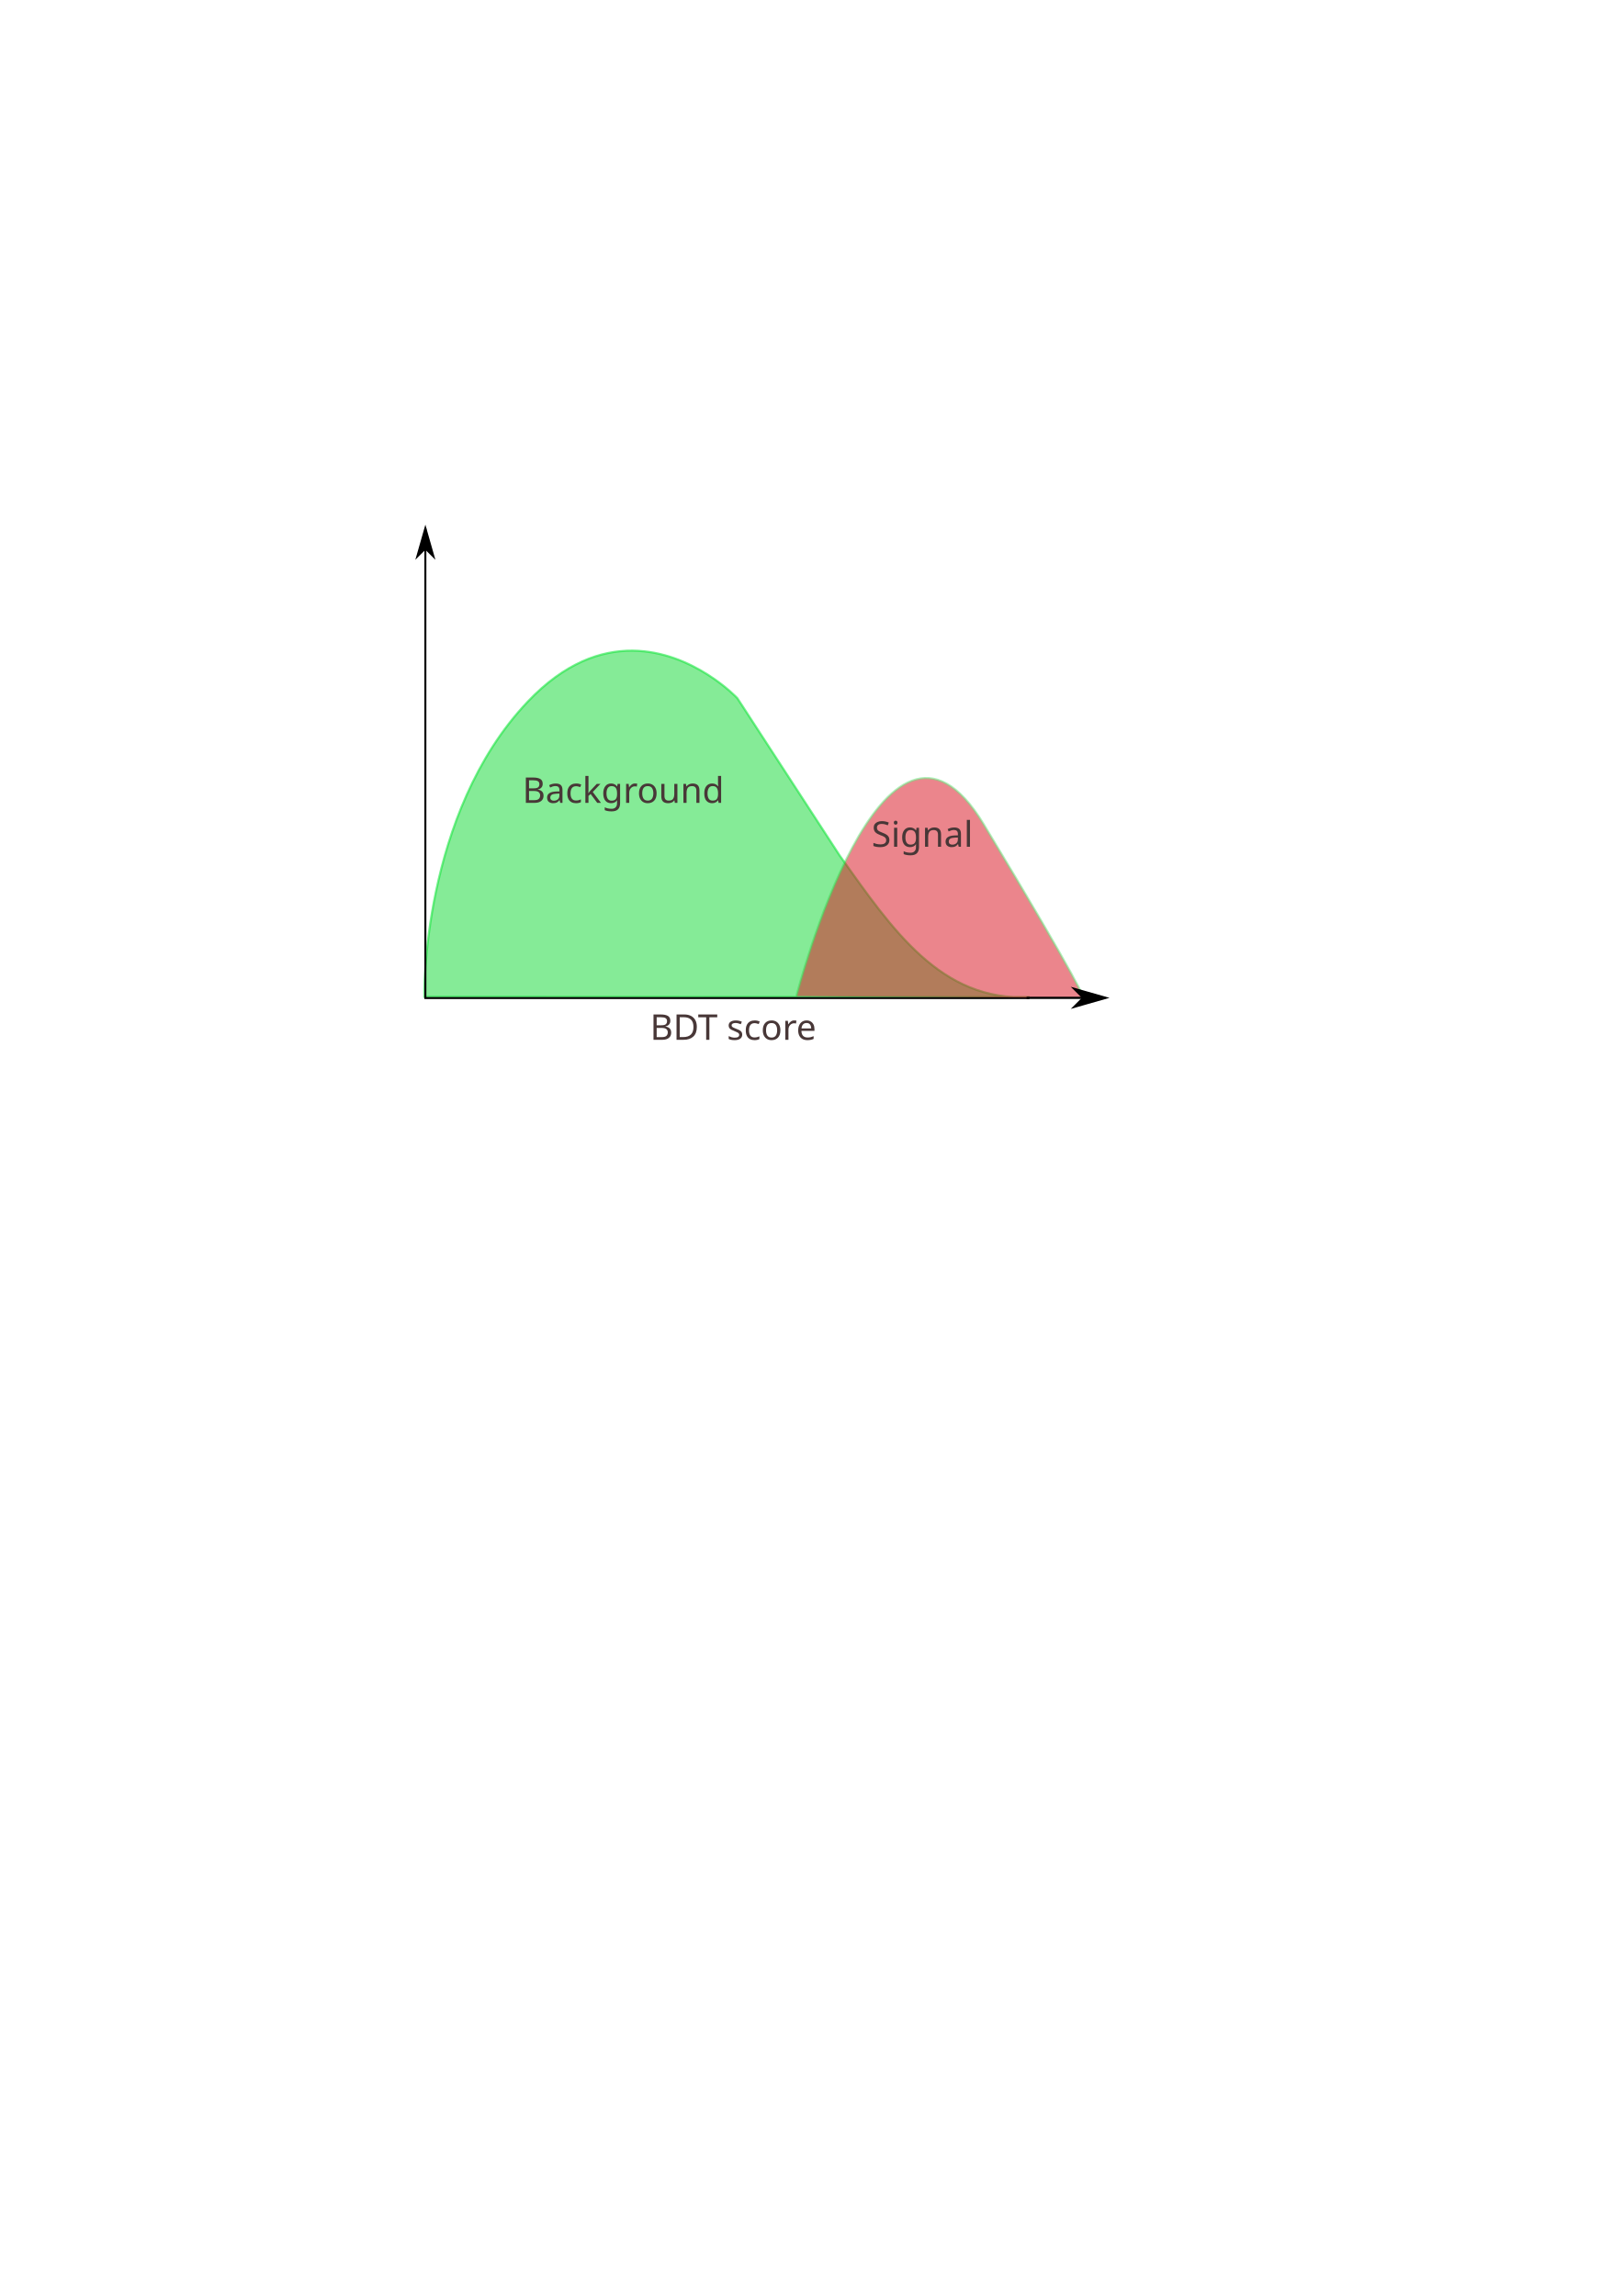
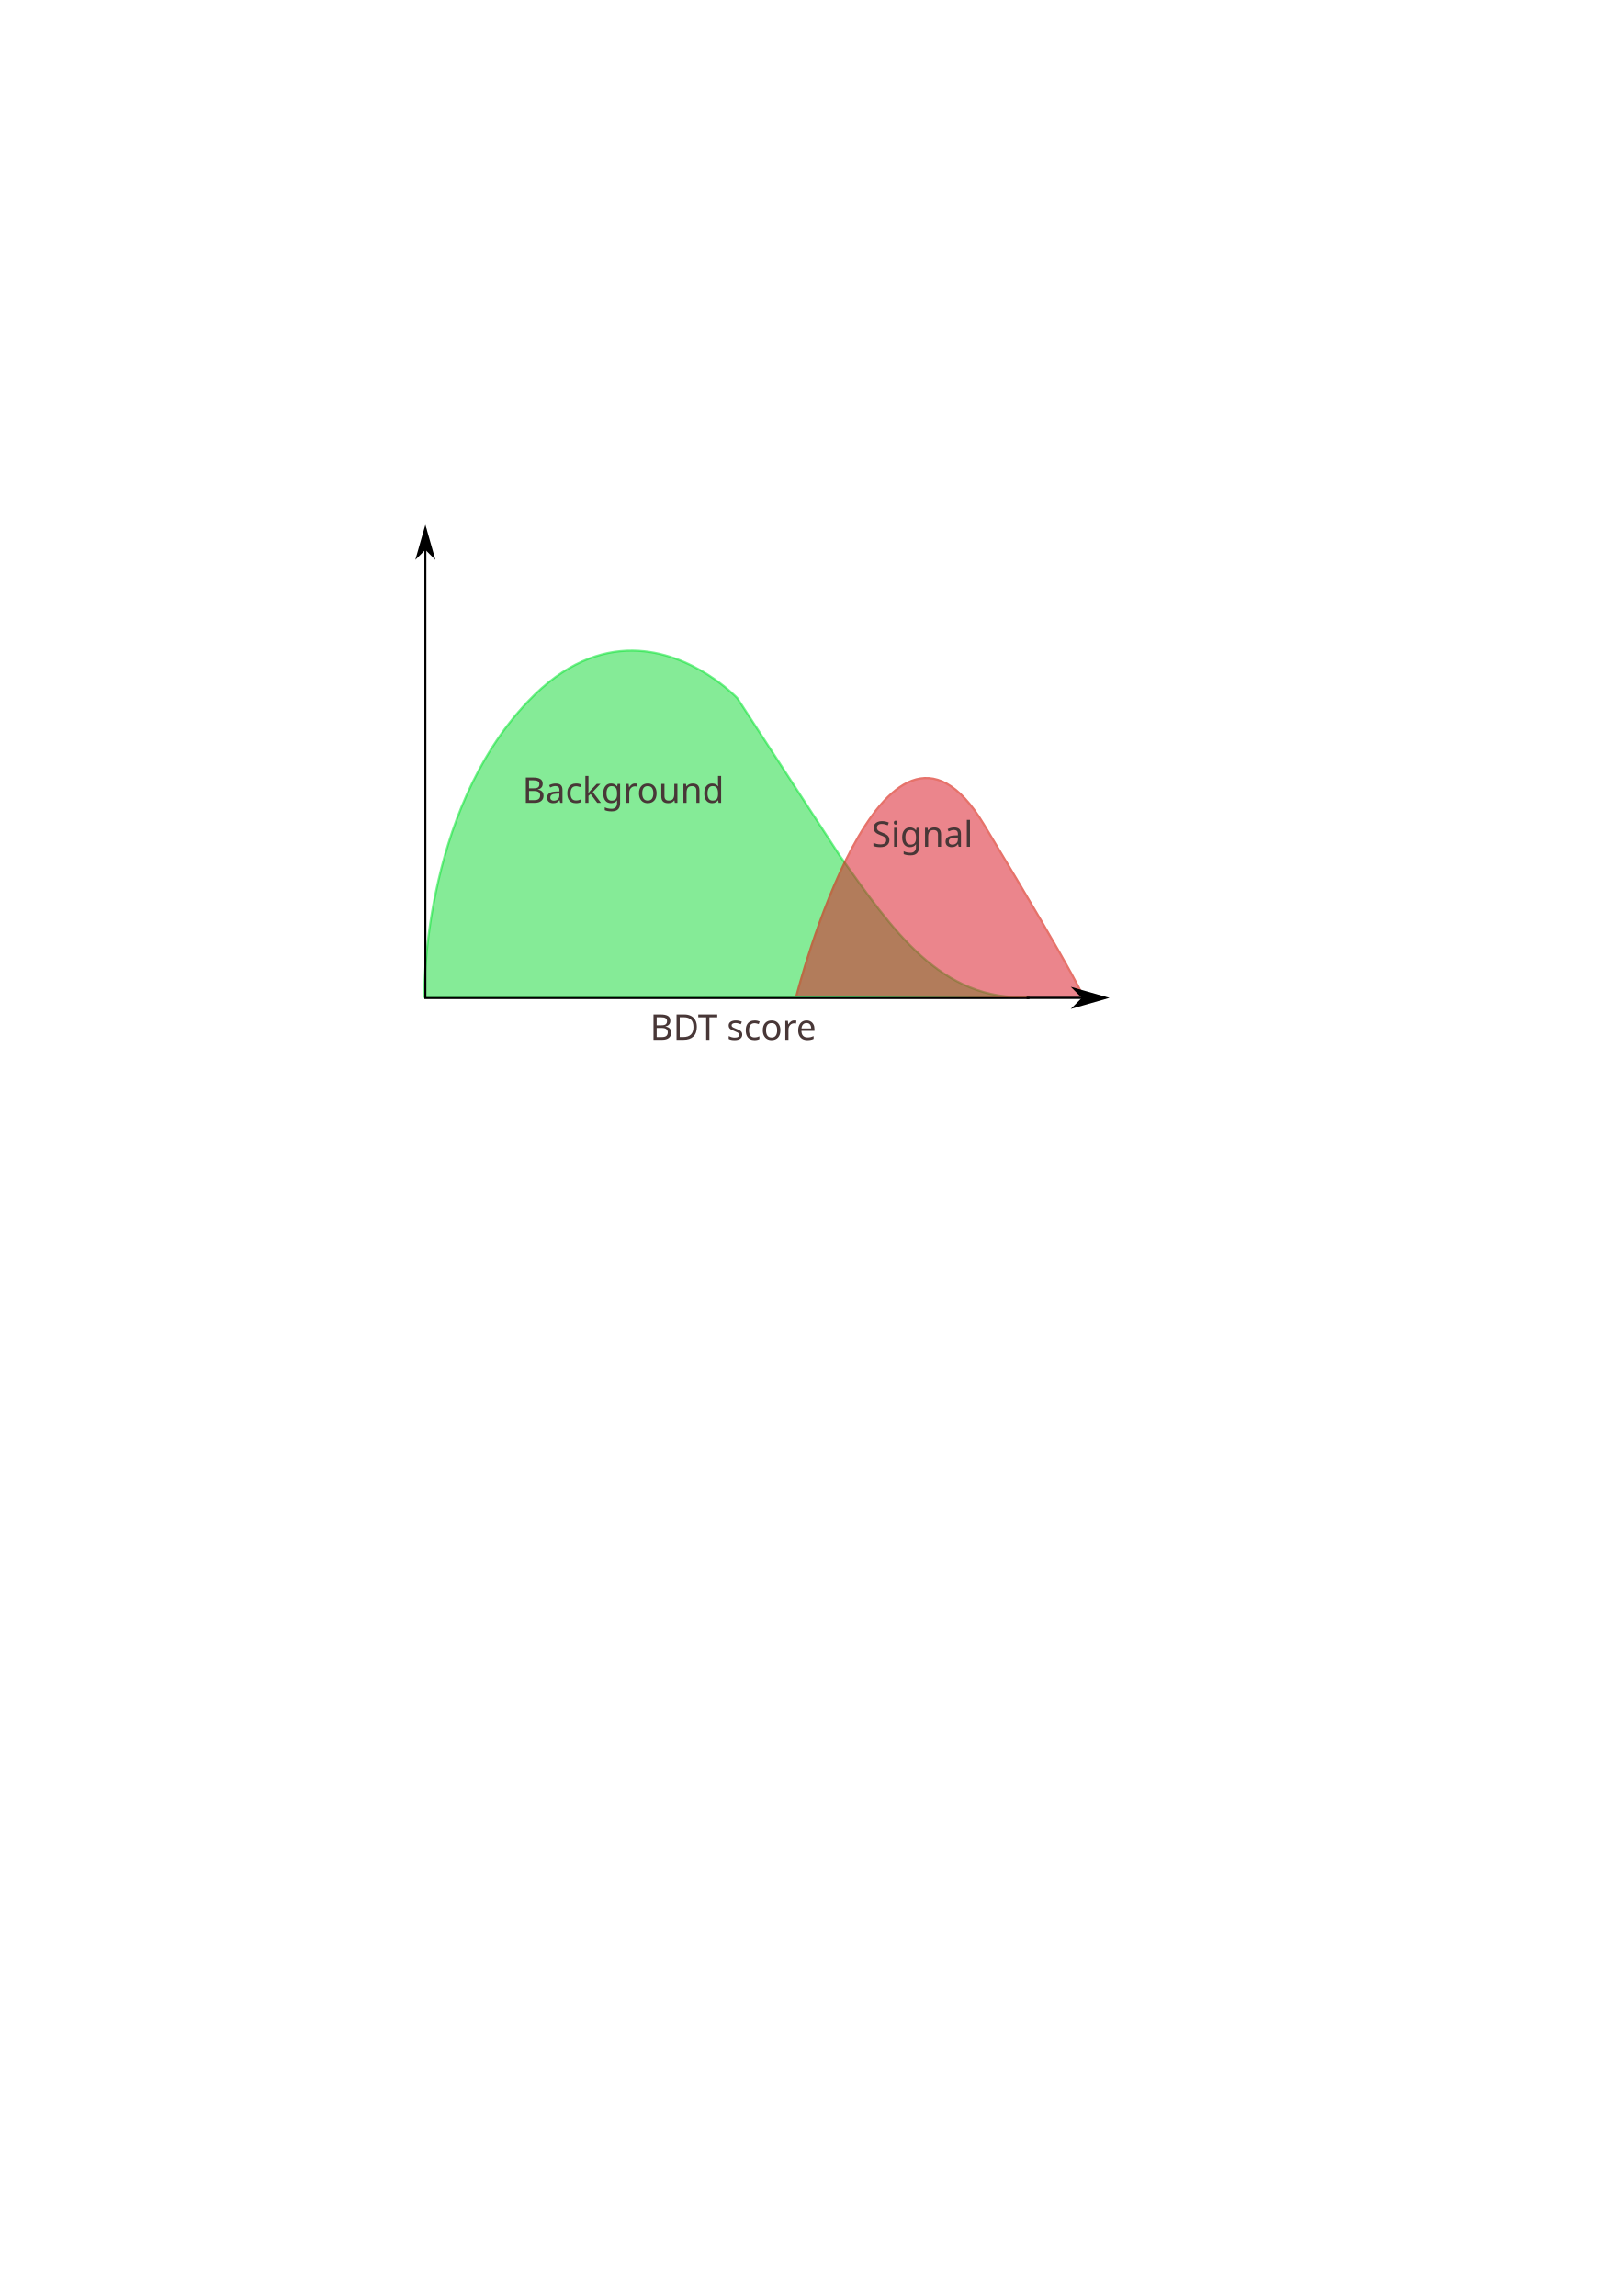
<svg xmlns="http://www.w3.org/2000/svg" xmlns:ns1="http://www.openswatchbook.org/uri/2009/osb" width="210mm" height="297mm" viewBox="0 0 744.094 1052.362" id="svg4333" version="1.1">
  <defs id="defs4335">
    <marker orient="auto" refY="0.0" refX="0.0" id="Arrow1Lstart" style="overflow:visible">
      <path id="path4968" d="M 0.0,0.0 L 5.0,-5.0 L -12.5,0.0 L 5.0,5.0 L 0.0,0.0 z " style="fill-rule:evenodd;stroke:#000000;stroke-width:1pt;stroke-opacity:1;fill:#000000;fill-opacity:1" transform="scale(0.8) translate(12.5,0)" />
    </marker>
    <linearGradient id="linearGradient7104" ns1:paint="solid">
      <stop style="stop-color:#13c835;stop-opacity:1;" offset="0" id="stop7106" />
    </linearGradient>
    <marker orient="auto" refY="0.0" refX="0.0" id="Arrow1Mend" style="overflow:visible;">
      <path id="path4977" d="M 0.0,0.0 L 5.0,-5.0 L -12.5,0.0 L 5.0,5.0 L 0.0,0.0 z " style="fill-rule:evenodd;stroke:#000000;stroke-width:1pt;stroke-opacity:1;fill:#000000;fill-opacity:1" transform="scale(0.4) rotate(180) translate(10,0)" />
    </marker>
    <marker orient="auto" refY="0.0" refX="0.0" id="marker5312" style="overflow:visible;">
      <path id="path5314" d="M 0.0,0.0 L 5.0,-5.0 L -12.5,0.0 L 5.0,5.0 L 0.0,0.0 z " style="fill-rule:evenodd;stroke:#000000;stroke-width:1pt;stroke-opacity:1;fill:#000000;fill-opacity:1" transform="scale(0.8) rotate(180) translate(12.5,0)" />
    </marker>
    <marker orient="auto" refY="0.0" refX="0.0" id="Arrow1Lend" style="overflow:visible;">
      <path id="path4971" d="M 0.0,0.0 L 5.0,-5.0 L -12.5,0.0 L 5.0,5.0 L 0.0,0.0 z " style="fill-rule:evenodd;stroke:#000000;stroke-width:1pt;stroke-opacity:1;fill:#000000;fill-opacity:1" transform="scale(0.8) rotate(180) translate(12.5,0)" />
    </marker>
  </defs>
  <g id="layer2" style="display:inline">
    <path style="opacity:0.49;fill:none;fill-opacity:1;fill-rule:nonzero;stroke:#f50a0a;stroke-width:0;stroke-miterlimit:4;stroke-dasharray:none;stroke-dashoffset:0;stroke-opacity:1" d="m 195.697,447.511 c 0.193,-9.107 0.505,-12.678 2.053,-23.482 5.04,-35.176 17.47,-67.385 34.937,-90.522 14.086,-18.66 29.295,-29.773 45.802,-33.469 3.254,-0.728 4.625,-0.828 11.207,-0.815 6.938,0.014 7.821,0.09 11.78,1.019 12.336,2.893 23.676,9.06 34.362,18.687 1.006,0.907 9.198,13.202 24.93,37.422 l 23.431,36.071 4.891,5.186 4.891,5.186 5.7,20.614 c 3.135,11.337 5.812,20.495 5.949,20.35 0.137,-0.145 2.301,-6.561 4.81,-14.258 l 4.562,-13.994 2.525,2.157 2.525,2.157 3.268,8.623 c 1.798,4.742 3.405,8.551 3.571,8.465 0.167,-0.087 2.098,-7.132 4.292,-15.655 2.194,-8.523 4.045,-15.554 4.114,-15.623 0.069,-0.069 1.453,5.81 3.075,13.065 l 2.95,13.19 4.32,7.948 c 2.376,4.371 4.555,8.325 4.842,8.786 0.518,0.832 0.537,0.818 2.481,-1.964 1.077,-1.542 2.1,-3.044 2.272,-3.339 0.249,-0.425 1,0.135 3.635,2.71 1.827,1.785 5.009,4.741 7.072,6.57 2.062,1.828 3.985,3.542 4.273,3.808 0.44,0.407 -21.317,0.484 -137.099,0.484 l -137.621,0 0.198,-9.375 z" id="path4956" />
    <path style="display:inline;fill:#19d93c;fill-opacity:0.529;fill-rule:evenodd;stroke:#10e439;stroke-width:1px;stroke-linecap:butt;stroke-linejoin:miter;stroke-opacity:0.565" d="m 289.912,298.223 c -14.538,-0.128 -31.139,5.586 -47.98,23.295 -48.992,51.518 -47.477,135.359 -47.477,135.359 l 277.412,0.127 c -40.871,2.159 -63.088,-31.229 -87,-64.777 l -46.971,-72.225 c 0,0 -20.23,-21.535 -47.984,-21.779 z" id="path4932" />
    <text xml:space="preserve" style="font-style:normal;font-weight:normal;font-size:16.25px;line-height:125%;font-family:sans-serif;letter-spacing:0px;word-spacing:0px;display:inline;fill:#483737;fill-opacity:1;stroke:none;stroke-width:1px;stroke-linecap:butt;stroke-linejoin:miter;stroke-opacity:1" x="297.897" y="476.586" id="text7218-36">
      <tspan id="tspan7220-7" x="297.897" y="476.586">BDT score</tspan>
    </text>
  </g>
  <g id="layer1" style="display:inline">
    <path style="fill:none;fill-rule:evenodd;stroke:#000000;stroke-width:0.907;stroke-linecap:butt;stroke-linejoin:miter;stroke-miterlimit:4;stroke-dasharray:none;stroke-opacity:1;marker-start:url(#Arrow1Lstart)" d="m 194.936,242.241 0,215.209 276.828,0" id="path4881" />
-     <path style="opacity:0.646;fill:#d91927;fill-opacity:0.816;fill-rule:evenodd;stroke:#19d93b;stroke-opacity:0.529" d="m 364.95,456.567 c 0,0 39.725,-155.21 85.835,-78.811 46.11,76.399 45.755,79.616 45.755,79.616" id="path4960" />
+     <path style="opacity:0.646;fill:#d91927;fill-opacity:0.816;fill-rule:evenodd;stroke:#d92519;stroke-opacity:1" d="m 364.95,456.567 c 0,0 39.725,-155.21 85.835,-78.811 46.11,76.399 45.755,79.616 45.755,79.616" id="path4960" />
    <path style="fill:#000000;fill-opacity:1;fill-rule:evenodd;stroke:#000000;stroke-width:1;stroke-linecap:butt;stroke-linejoin:miter;stroke-miterlimit:4;stroke-dasharray:none;stroke-opacity:1;marker-end:url(#marker5312)" d="m 470.446,457.362 36.071,0" id="path4962" />
    <text xml:space="preserve" style="font-style:normal;font-weight:normal;font-size:16.25px;line-height:125%;font-family:sans-serif;letter-spacing:0px;word-spacing:0px;fill:#483737;fill-opacity:1;stroke:none;stroke-width:1px;stroke-linecap:butt;stroke-linejoin:miter;stroke-opacity:1" x="239.406" y="367.984" id="text7218">
      <tspan id="tspan7220" x="239.406" y="367.984">Background</tspan>
    </text>
    <text xml:space="preserve" style="font-style:normal;font-weight:normal;font-size:16.25px;line-height:125%;font-family:sans-serif;letter-spacing:0px;word-spacing:0px;display:inline;fill:#483737;fill-opacity:1;stroke:none;stroke-width:1px;stroke-linecap:butt;stroke-linejoin:miter;stroke-opacity:1" x="399.431" y="388.124" id="text7218-3">
      <tspan id="tspan7220-6" x="399.431" y="388.124">Signal</tspan>
    </text>
  </g>
</svg>
